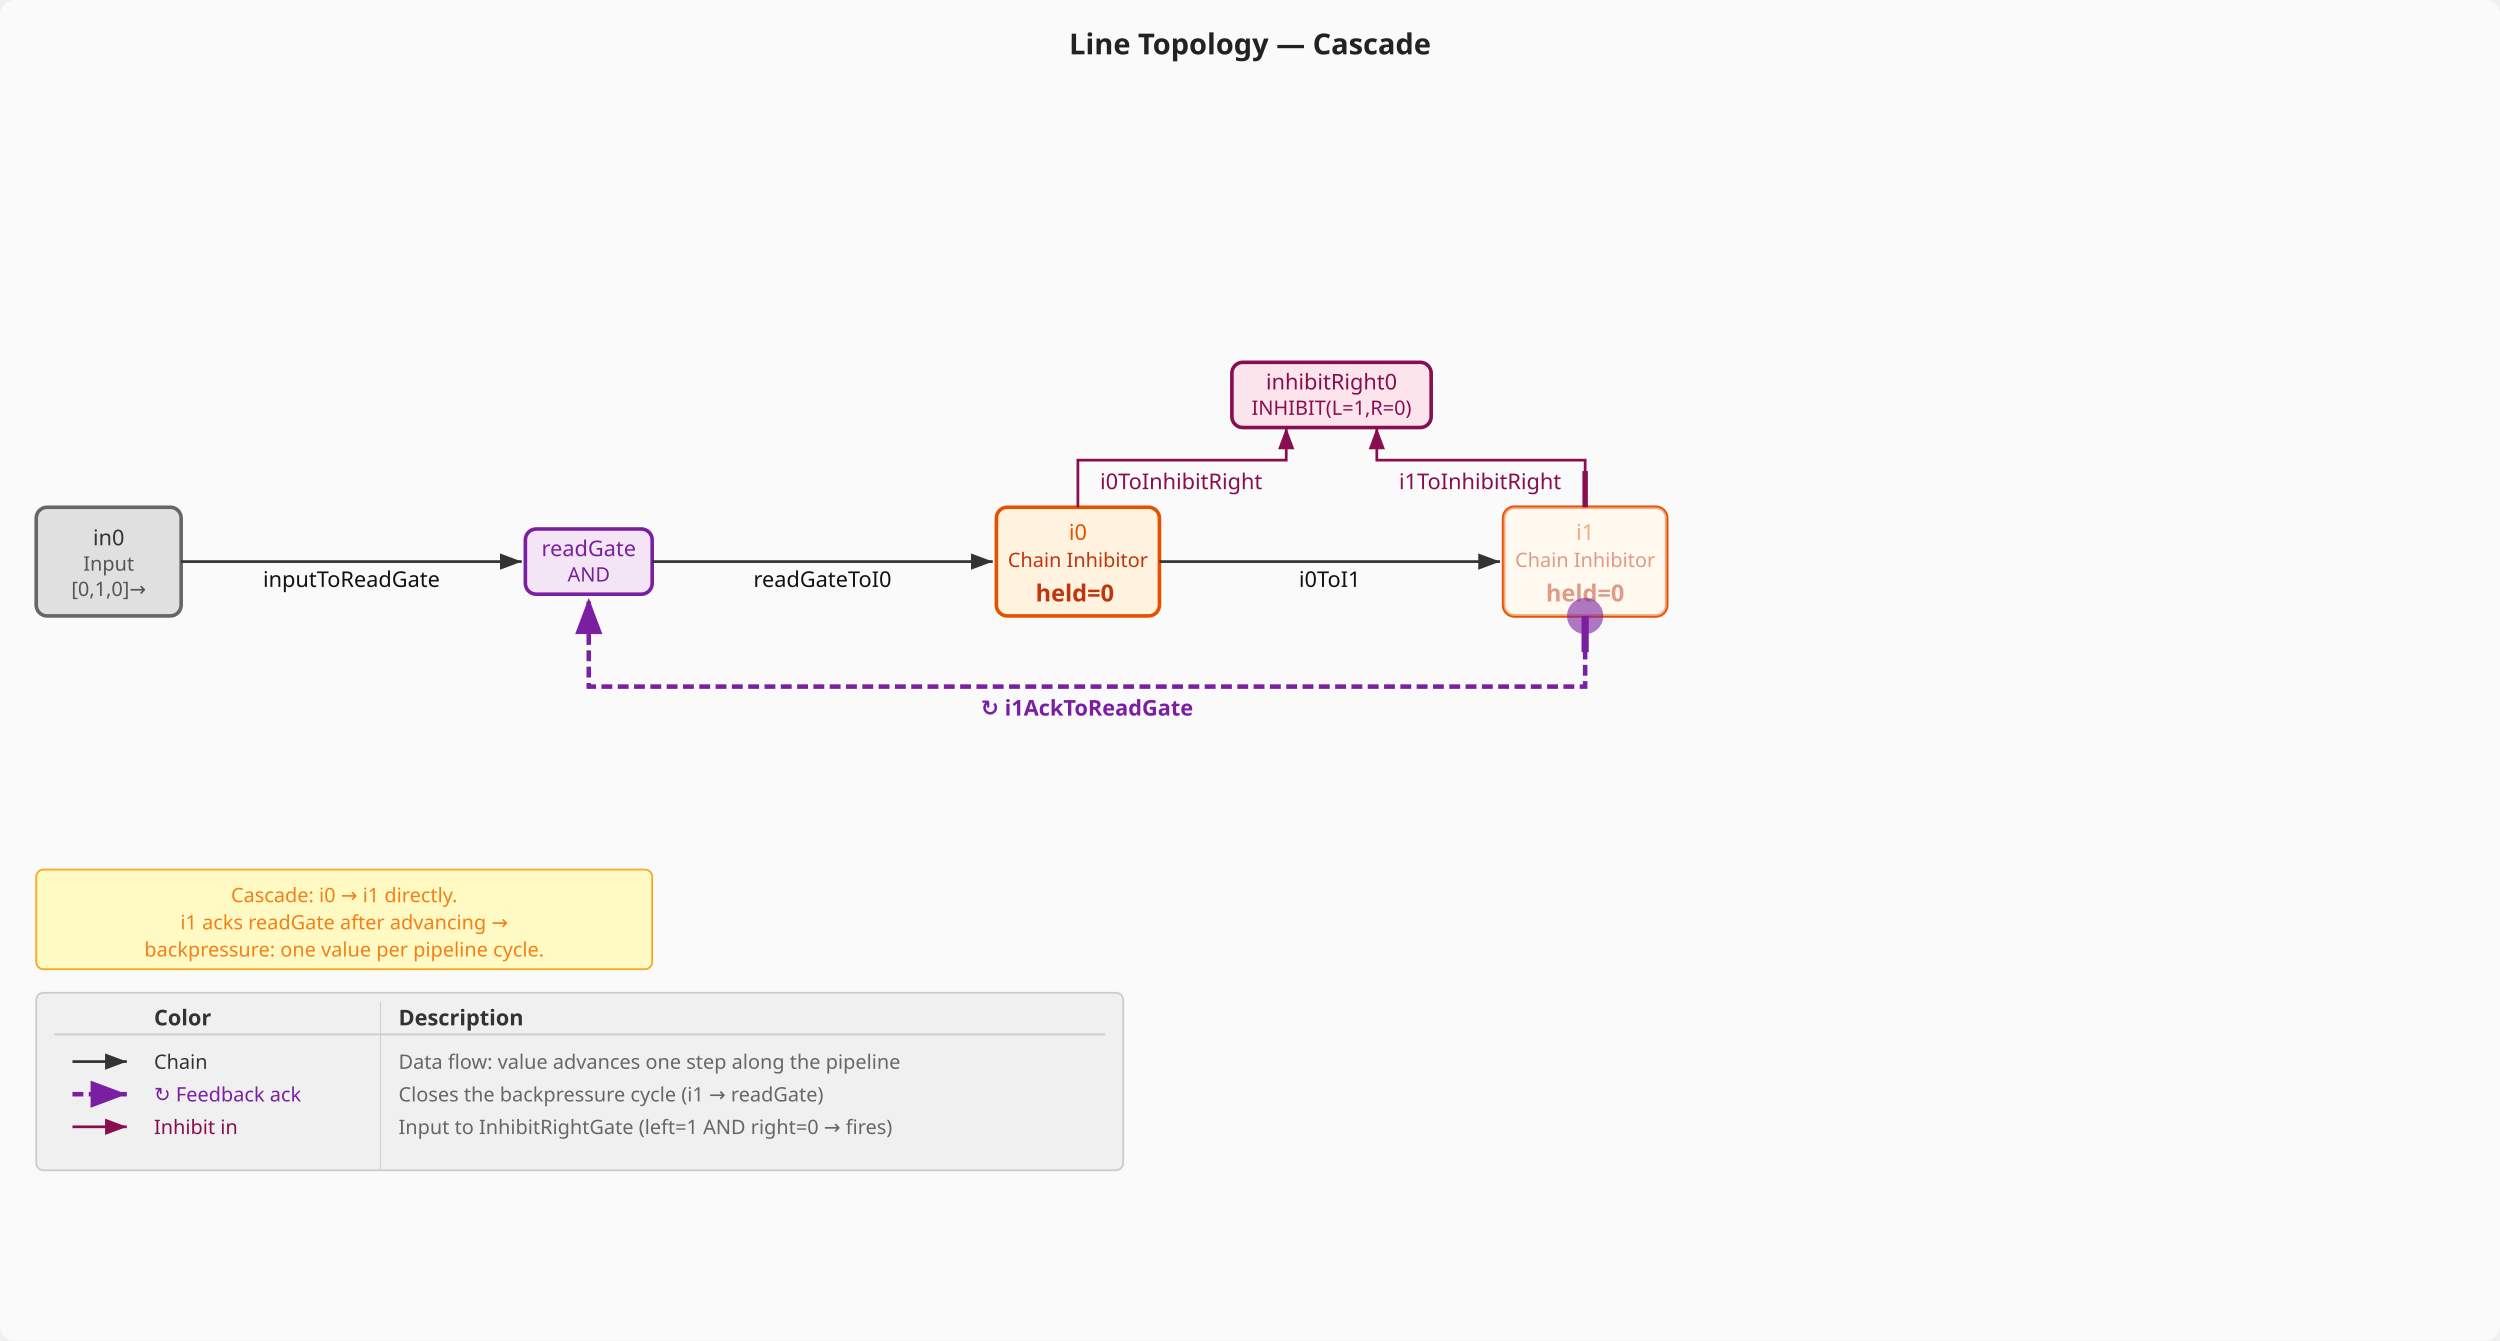
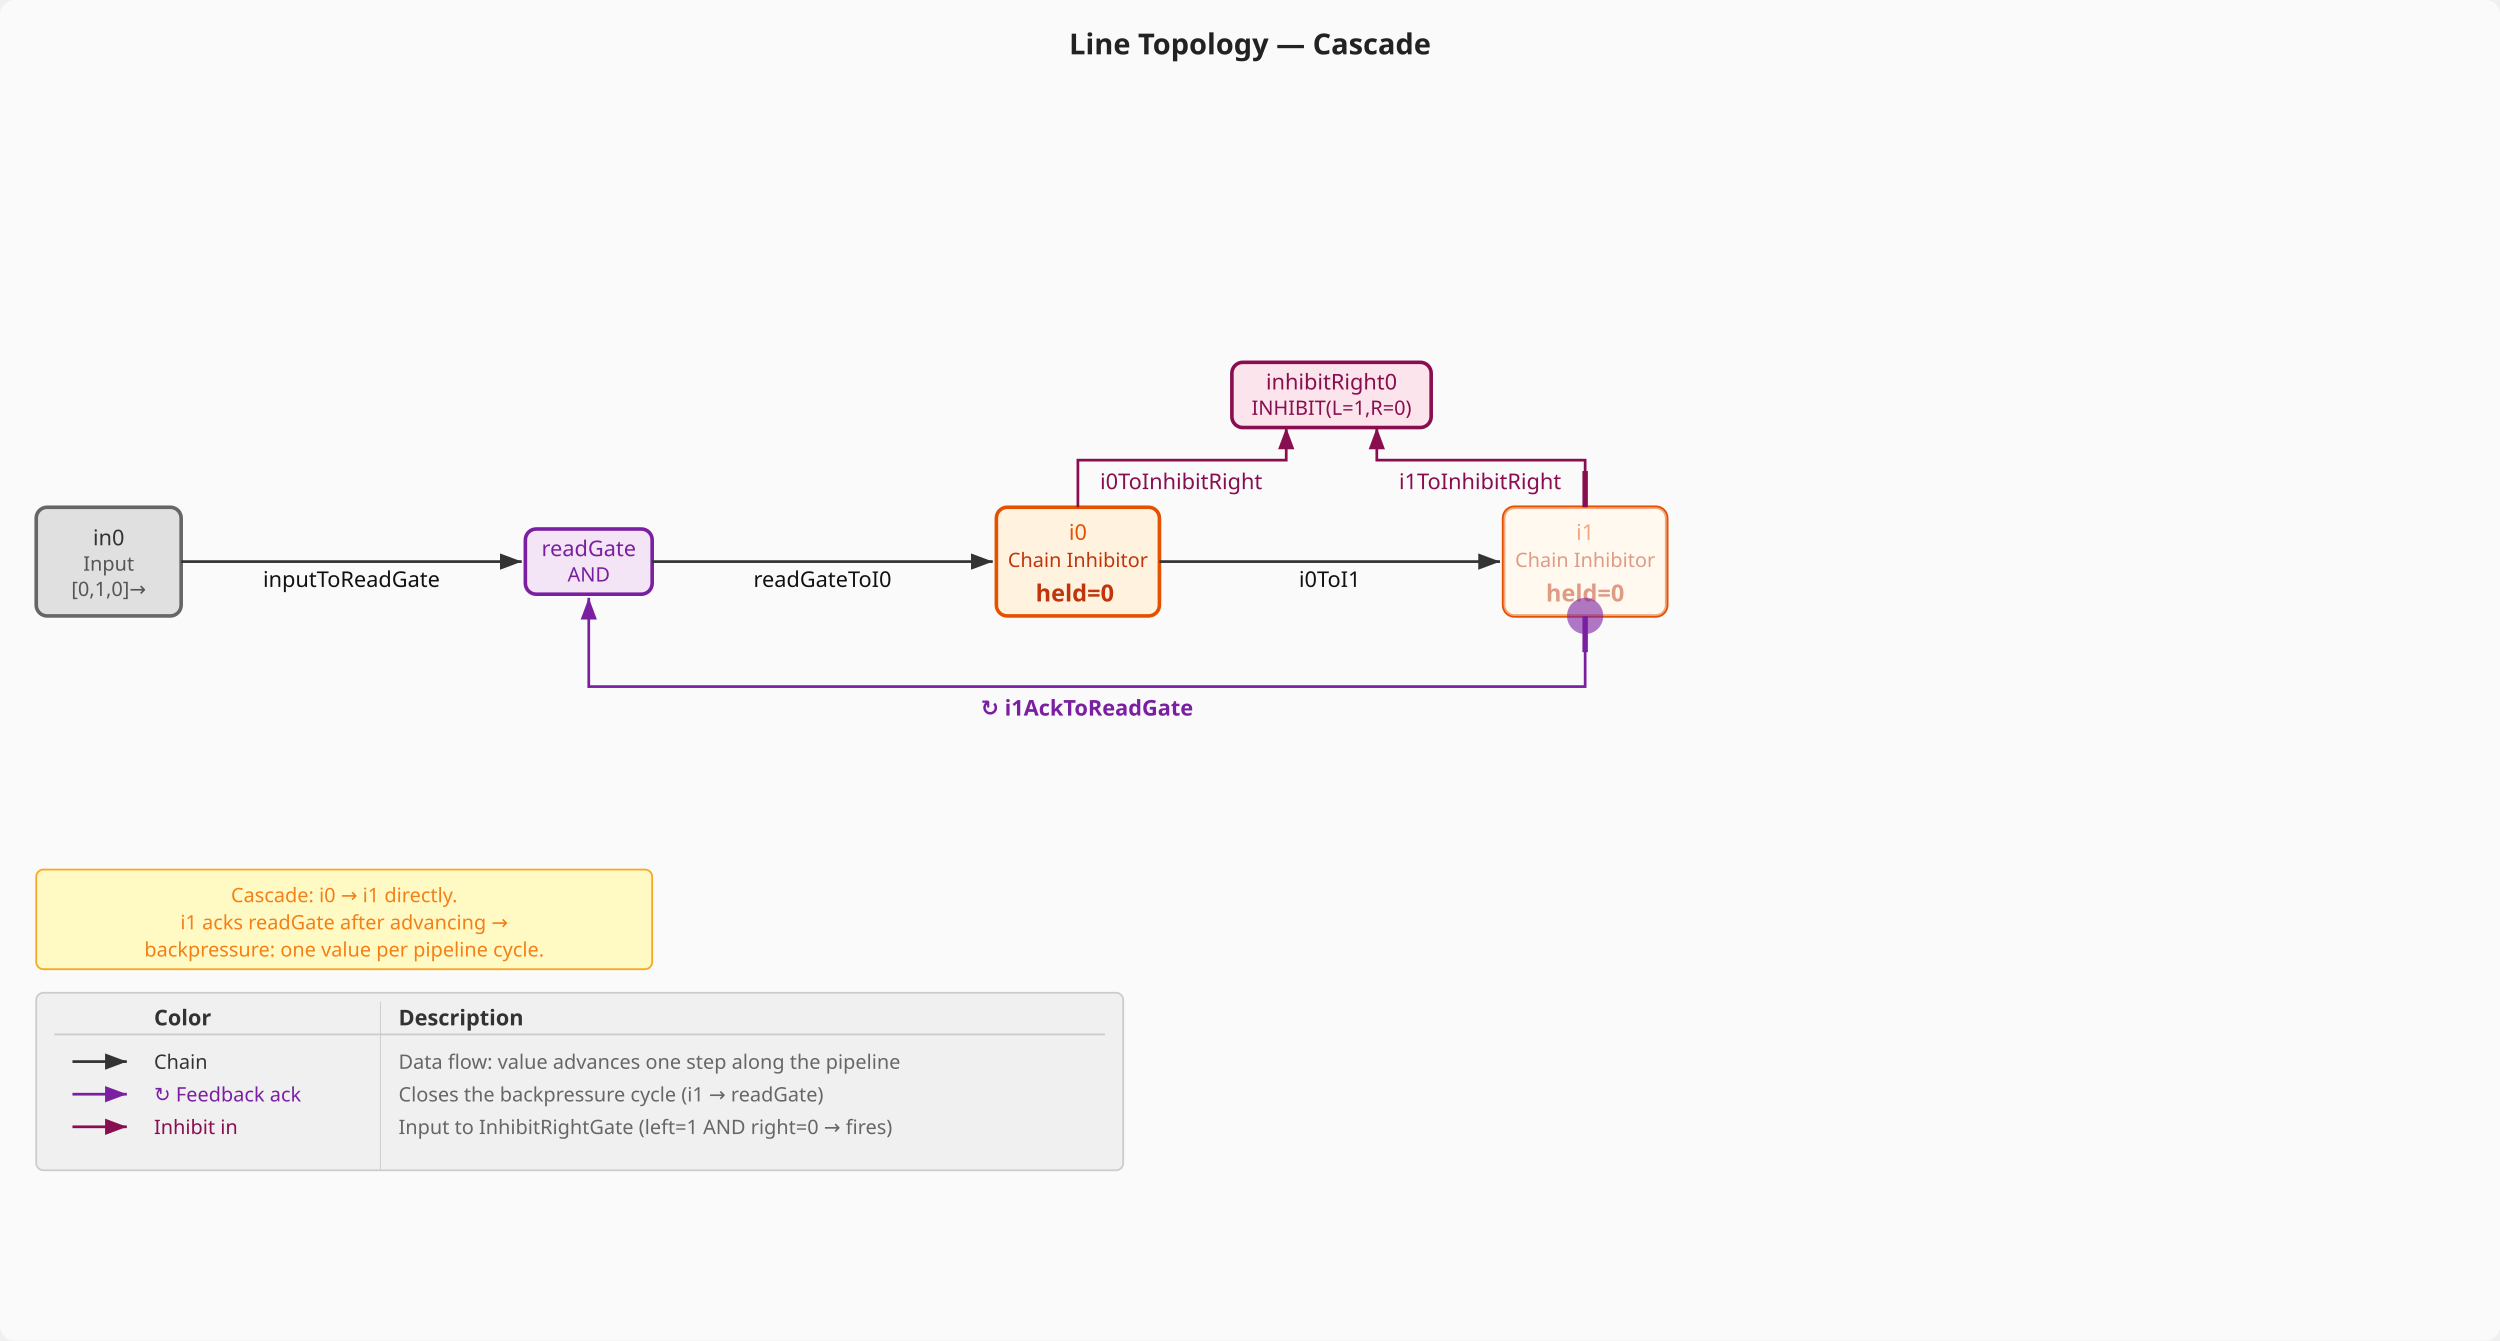
<svg xmlns="http://www.w3.org/2000/svg" viewBox="0 0 1380 740" font-weight="400" font-family="ui-sans-serif, system-ui, sans-serif">
  <style>
    svg { font-family: ui-sans-serif, system-ui, sans-serif; font-size: 12px; font-weight: 400; }

    /* ── Background ─────────────────────────────────────────── */
    .diagram-bg { fill: #fafafa; }

    /* ── Node shapes ─────────────────────────────────────────── */
    .shape-input       { fill: #e0e0e0; stroke: #666;    stroke-width: 2; }
    .shape-inhibitor   { fill: #fff3e0; stroke: #e65100; stroke-width: 2; }
    .shape-and-gate    { fill: #f3e5f5; stroke: #7b1fa2; stroke-width: 2; }
    .shape-inhibit-right { fill: #fce4ec; stroke: #880e4f; stroke-width: 2; }

    /* ── Node text ───────────────────────────────────────────── */
    .node-title    { text-anchor: middle; font-weight: normal; font-size: 12px; }
    .node-sublabel { text-anchor: middle; font-weight: normal; font-size: 11px; }
    .node-type     { text-anchor: middle; font-weight: normal; font-size: 11px; }

    .text-input         { fill: #333; }
    .text-sublabel      { fill: #555; }
    .text-inhibitor     { fill: #e65100; }
    .text-inhibitor-sub { fill: #bf360c; }
    .text-and-gate      { fill: #7b1fa2; }
    .text-inhibit-right { fill: #880e4f; }

    /* ── Edge lines ──────────────────────────────────────────── */
    .chain        { stroke: #333;    stroke-width: 1.5px; fill: none; marker-end: url(#arrow); }
-     .feedback-ack { stroke: #7b1fa2; stroke-width: 2.5px; fill: none; stroke-dasharray: 6 3; marker-end: url(#arrow-magenta); }
+     .feedback-ack { stroke: #7b1fa2; stroke-width: 1.5px; fill: none; marker-end: url(#arrow-magenta); }
    .inhibit-in   { stroke: #880e4f; stroke-width: 1.5px; fill: none; marker-end: url(#arrow-pink); }

    /* ── Edge labels ─────────────────────────────────────────── */
    .edge-label  { font-size: 12px; text-anchor: middle; }
    .value-label { font-size: 12px; text-anchor: middle; }

    /* ── Annotation / legend ─────────────────────────────────── */
    .behavior-note-bg  { fill: #fff9c4; stroke: #f9a825; }
    .behavior-note-text { fill: #f57f17; text-anchor: middle; }
    .legend-bg         { fill: #f0f0f0; stroke: #ccc; }
    .legend-heading    { font-weight: bold; font-size: 12px; fill: #333; }
    .legend-name       { font-size: 11px; }
    .legend-desc       { font-size: 11px; fill: #666; }
    .legend-divider    { stroke: #ccc; }
    .title-text        { font-size: 16px; font-weight: bold; fill: #222; text-anchor: middle; }
  </style>
  <defs>
    <marker id="arrow" markerWidth="8" markerHeight="6" refX="8" refY="3" orient="auto">
      <path d="M0,0 L8,3 L0,6" fill="#333" />
    </marker>
    <marker id="arrow-magenta" markerWidth="8" markerHeight="6" refX="8" refY="3" orient="auto">
      <path d="M0,0 L8,3 L0,6" fill="#7b1fa2" />
    </marker>
    <marker id="arrow-pink" markerWidth="8" markerHeight="6" refX="8" refY="3" orient="auto">
      <path d="M0,0 L8,3 L0,6" fill="#880e4f" />
    </marker>
  </defs>
  <rect width="1380" height="740" rx="8" class="diagram-bg" />
  <text x="690" y="30" class="title-text">Line Topology — Cascade</text>
  <g id="node-in0" data-role="input">
    <rect x="20" y="280" width="80" height="60" rx="6" class="shape-input" />
    <text x="60" y="301" font-weight="100" class="node-title text-input">in0</text>
    <text x="60" y="315" font-weight="100" class="node-sublabel text-sublabel">Input</text>
    <text x="60" y="329" font-weight="100" class="node-type text-sublabel">[0,1,0]→</text>
  </g>
  <g id="node-i0" data-role="inhibitor" data-index="0">
    <rect x="550" y="280" width="90" height="60" rx="6" class="shape-inhibitor" />
    <text x="595" y="298" font-weight="100" class="node-title text-inhibitor">i0</text>
    <text x="595" y="313" font-weight="100" class="node-sublabel text-inhibitor-sub">Chain Inhibitor</text>
    <text x="595" y="332" font-weight="600" font-size="13" fill="#bf360c" stroke="none" text-anchor="middle">held=0
      <animate attributeName="opacity" values="1;0;1" keyTimes="0;0.620;0.954" calcMode="discrete" dur="50.706s" repeatCount="indefinite" />
    </text>
    <text x="595" y="332" font-weight="600" font-size="13" fill="#bf360c" stroke="none" text-anchor="middle" opacity="0">held=1
      <animate attributeName="opacity" values="0;1;0" keyTimes="0;0.620;0.954" calcMode="discrete" dur="50.706s" repeatCount="indefinite" />
    </text>
  </g>
  <g id="node-i1" data-role="inhibitor" data-index="1">
    <rect x="830" y="280" width="90" height="60" rx="6" class="shape-inhibitor" />
    <text x="875" y="298" font-weight="100" class="node-title text-inhibitor">i1</text>
    <text x="875" y="313" font-weight="100" class="node-sublabel text-inhibitor-sub">Chain Inhibitor</text>
    <text x="875" y="332" font-weight="600" font-size="13" fill="#bf360c" stroke="none" text-anchor="middle">held=0</text>
  </g>
  <g id="node-inhibitRight0" data-role="inhibit-right-gate">
    <rect x="680" y="200" width="110" height="36" rx="6" class="shape-inhibit-right" />
    <text x="735" y="215" font-weight="100" class="node-title text-inhibit-right">inhibitRight0</text>
    <text x="735" y="229" font-weight="100" class="node-type text-inhibit-right">INHIBIT(L=1,R=0)</text>
  </g>
  <g id="node-readGate" data-role="and-gate">
    <rect x="290" y="292" width="70" height="36" rx="6" class="shape-and-gate" />
    <text x="325" y="307" font-weight="100" class="node-title text-and-gate">readGate</text>
    <text x="325" y="321" font-weight="100" class="node-type text-and-gate">AND</text>
  </g>
  <g id="edge-readGateToI0" data-role="edge" class="chain">
    <line x1="360" y1="310" x2="548" y2="310" />
    <text x="454" y="324" font-weight="300" fill="#111" stroke="none" class="edge-label">readGateToI0</text>
  </g>
  <g id="edge-i0ToI1" data-role="edge" class="chain">
    <line x1="640" y1="310" x2="828" y2="310" />
    <text x="734" y="324" font-weight="300" fill="#111" stroke="none" class="edge-label">i0ToI1</text>
  </g>
  <g id="edge-inputToReadGate" data-role="edge" class="chain">
    <line x1="100" y1="310" x2="288" y2="310" />
    <text x="194" y="324" font-weight="300" fill="#111" stroke="none" class="edge-label" text-anchor="middle">inputToReadGate</text>
  </g>
  <g id="edge-i1AckToReadGate" data-role="edge" class="feedback-ack">
    <path d="M875,340 L875,379 L325,379 L325,330" />
    <text x="600" y="395" font-weight="600" fill="#7b1fa2" stroke="none" class="edge-label">↻ i1AckToReadGate</text>
  </g>
  <g id="edge-i0ToInhibitRight" data-role="edge" class="inhibit-in">
    <path d="M595,280 L595,254 L710,254 L710,236" />
    <text x="652" y="270" font-weight="300" fill="#880e4f" stroke="none" class="edge-label">i0ToInhibitRight</text>
  </g>
  <g id="edge-i1ToInhibitRight" data-role="edge" class="inhibit-in">
    <path d="M875,280 L875,254 L760,254 L760,236" />
    <text x="817" y="270" font-weight="300" fill="#880e4f" stroke="none" class="edge-label">i1ToInhibitRight</text>
  </g>
  <g id="annotation-backpressure" data-role="annotation">
    <rect x="20" y="480" width="340" height="55" rx="4" class="behavior-note-bg" />
    <text x="190" y="498" font-size="11" class="behavior-note-text">Cascade: i0 → i1 directly.</text>
    <text x="190" y="513" font-size="11" class="behavior-note-text">i1 acks readGate after advancing →</text>
    <text x="190" y="528" font-size="11" class="behavior-note-text">backpressure: one value per pipeline cycle.</text>
  </g>
  <g id="legend" data-role="legend">
    <rect x="20" y="548" width="600" height="98" rx="4" class="legend-bg" />
    <text x="85" y="566" text-anchor="start" class="legend-heading">Color</text>
    <text x="220" y="566" text-anchor="start" class="legend-heading">Description</text>
    <line x1="30" y1="571" x2="610" y2="571" class="legend-divider" stroke-width="1" />
    <line x1="210" y1="553" x2="210" y2="646" class="legend-divider" stroke-width="0.5" />
    <g class="chain">
      <line x1="40" y1="586" x2="70" y2="586" />
    </g>
    <text x="85" y="590" text-anchor="start" class="legend-name" fill="#333">Chain</text>
    <text x="220" y="590" text-anchor="start" class="legend-desc">Data flow: value advances one step along the pipeline</text>
    <g class="feedback-ack">
      <line x1="40" y1="604" x2="70" y2="604" />
    </g>
    <text x="85" y="608" text-anchor="start" class="legend-name" fill="#7b1fa2">↻ Feedback ack</text>
    <text x="220" y="608" text-anchor="start" class="legend-desc">Closes the backpressure cycle (i1 → readGate)</text>
    <g class="inhibit-in">
      <line x1="40" y1="622" x2="70" y2="622" />
    </g>
    <text x="85" y="626" text-anchor="start" class="legend-name" fill="#880e4f">Inhibit in</text>
    <text x="220" y="626" text-anchor="start" class="legend-desc">Input to InhibitRightGate (left=1 AND right=0 → fires)</text>
  </g>
  <rect x="830" y="280" width="90" height="60" rx="6" fill="white" stroke="none" opacity="0.5" pointer-events="none">
    <animate attributeName="opacity" values="0.5;0;0;0.5;0" keyTimes="0;0.080;0.983;0.988;1" dur="16.902s" repeatCount="indefinite" />
  </rect>
  <rect x="690" y="200" width="90" height="36" rx="6" fill="white" stroke="none" opacity="0" pointer-events="none">
    <animate attributeName="opacity" values="0;0;0.5;0;0" keyTimes="0;0.974;0.979;0.989;1" dur="16.902s" repeatCount="indefinite" />
  </rect>
  <rect x="20" y="280" width="80" height="60" rx="6" fill="white" stroke="none" opacity="0" pointer-events="none">
    <animate attributeName="opacity" values="0;0;0.5;0;0" keyTimes="0;0.263;0.265;0.315;1" dur="16.902s" repeatCount="indefinite" />
  </rect>
  <rect x="290" y="292" width="70" height="36" rx="6" fill="white" stroke="none" opacity="0" pointer-events="none">
    <animate attributeName="opacity" values="0;0;0.5;0;0" keyTimes="0;0.716;0.722;0.774;1" dur="16.902s" repeatCount="indefinite" />
  </rect>
  <rect x="550" y="280" width="90" height="60" rx="6" fill="white" stroke="none" opacity="0" pointer-events="none">
    <animate attributeName="opacity" values="0;0;0.5;0;0" keyTimes="0;0.856;0.861;0.913;1" dur="16.902s" repeatCount="indefinite" />
  </rect>
-   <path d="M875,340 L875,379 L325,379 L325,330" stroke="#7b1fa2" stroke-width="4" fill="none" stroke-dasharray="20,9999" stroke-dashoffset="0" opacity="1" pointer-events="none">
+   <path d="M875,340 L875,379 L325,379 L325,330" stroke="#7b1fa2" stroke-width="3" fill="none" stroke-dasharray="20,9999" stroke-dashoffset="0" opacity="1" pointer-events="none">
    <animate attributeName="stroke-dashoffset" values="0;-638;-638" keyTimes="0;0.529;1" dur="16.902s" repeatCount="indefinite" />
    <animate attributeName="opacity" values="1;1;0;0" keyTimes="0;0.529;0.532;1" dur="16.902s" repeatCount="indefinite" />
  </path>
  <circle cx="875" cy="340" r="10" fill="#7b1fa2" stroke="none" opacity="0.6" pointer-events="none">
    <animate attributeName="opacity" values="0.6;0;0" keyTimes="0;0.032;1" dur="16.902s" repeatCount="indefinite" />
  </circle>
  <path d="M875,280 L875,254 L760,254 L760,236" stroke="#880e4f" stroke-width="3" fill="none" stroke-dasharray="20,9999" stroke-dashoffset="0" opacity="1" pointer-events="none">
    <animate attributeName="stroke-dashoffset" values="0;-159;-159" keyTimes="0;0.119;1" dur="16.902s" repeatCount="indefinite" />
    <animate attributeName="opacity" values="1;1;0;0" keyTimes="0;0.119;0.124;1" dur="16.902s" repeatCount="indefinite" />
  </path>
  <path d="M100,310 L288,310" stroke="#333" stroke-width="3" fill="none" stroke-dasharray="20,9999" stroke-dashoffset="0" opacity="0" pointer-events="none">
    <animate attributeName="stroke-dashoffset" values="0;0;-188;-188" keyTimes="0;0.265;0.405;1" dur="16.902s" repeatCount="indefinite" />
    <animate attributeName="opacity" values="0;0;1;1;0;0" keyTimes="0;0.263;0.265;0.405;0.410;1" dur="16.902s" repeatCount="indefinite" />
  </path>
  <path d="M360,310 L548,310" stroke="#333" stroke-width="3" fill="none" stroke-dasharray="20,9999" stroke-dashoffset="0" opacity="0" pointer-events="none">
    <animate attributeName="stroke-dashoffset" values="0;0;-188;-188" keyTimes="0;0.722;0.861;1" dur="16.902s" repeatCount="indefinite" />
    <animate attributeName="opacity" values="0;0;1;1;0;0" keyTimes="0;0.716;0.722;0.861;0.866;1" dur="16.902s" repeatCount="indefinite" />
  </path>
  <path d="M595,280 L595,254 L710,254 L710,236" stroke="#880e4f" stroke-width="3" fill="none" stroke-dasharray="20,9999" stroke-dashoffset="0" opacity="0" pointer-events="none">
    <animate attributeName="stroke-dashoffset" values="0;0;-159;-159" keyTimes="0;0.861;0.979;1" dur="16.902s" repeatCount="indefinite" />
    <animate attributeName="opacity" values="0;0;1;1;0;0" keyTimes="0;0.856;0.861;0.979;0.984;1" dur="16.902s" repeatCount="indefinite" />
  </path>
  <path d="M640,310 L828,310" stroke="#333" stroke-width="3" fill="none" stroke-dasharray="20,9999" stroke-dashoffset="0" opacity="0" pointer-events="none">
    <animate attributeName="stroke-dashoffset" values="0;0;-188;-188" keyTimes="0;0.861;1;1" dur="16.902s" repeatCount="indefinite" />
    <animate attributeName="opacity" values="0;0;1;1;0" keyTimes="0;0.856;0.861;0.999;1" dur="16.902s" repeatCount="indefinite" />
  </path>
  <g opacity="1" pointer-events="none">
    <animateMotion path="M875,270 L875,244 L760,244 L760,226" keyTimes="0;0.040;1" keyPoints="0;1;1" dur="50.706s" repeatCount="indefinite" calcMode="linear" />
    <animate attributeName="opacity" values="1;1;0;0" keyTimes="0;0.040;0.045;1" dur="50.706s" repeatCount="indefinite" />
    <rect x="-8" y="-15" width="16" height="14" rx="3" fill="#fce4ec" stroke="#880e4f" stroke-width="1" />
    <text x="0" y="-4" text-anchor="middle" font-size="11" font-weight="600" fill="#880e4f" stroke="none">0</text>
  </g>
  <g opacity="0" pointer-events="none">
    <animateMotion path="M875,270 L875,244 L760,244 L760,226" keyTimes="0;0.333;0.373;1" keyPoints="0;0;1;1" dur="50.706s" repeatCount="indefinite" calcMode="linear" />
    <animate attributeName="opacity" values="0;0;1;1;0;0" keyTimes="0;0.331;0.333;0.373;0.378;1" dur="50.706s" repeatCount="indefinite" />
    <rect x="-8" y="-15" width="16" height="14" rx="3" fill="#fce4ec" stroke="#880e4f" stroke-width="1" />
    <text x="0" y="-4" text-anchor="middle" font-size="11" font-weight="600" fill="#880e4f" stroke="none">0</text>
  </g>
  <g opacity="0" pointer-events="none">
    <animateMotion path="M875,270 L875,244 L760,244 L760,226" keyTimes="0;0.667;0.706;1" keyPoints="0;0;1;1" dur="50.706s" repeatCount="indefinite" calcMode="linear" />
    <animate attributeName="opacity" values="0;0;1;1;0;0" keyTimes="0;0.665;0.667;0.706;0.711;1" dur="50.706s" repeatCount="indefinite" />
    <rect x="-8" y="-15" width="16" height="14" rx="3" fill="#fce4ec" stroke="#880e4f" stroke-width="1" />
    <text x="0" y="-4" text-anchor="middle" font-size="11" font-weight="600" fill="#880e4f" stroke="none">0</text>
  </g>
  <g opacity="0" pointer-events="none">
    <animateMotion path="M100,300 L288,300" keyTimes="0;0.088;0.135;1" keyPoints="0;0;1;1" dur="50.706s" repeatCount="indefinite" calcMode="linear" />
    <animate attributeName="opacity" values="0;0;1;1;0;0" keyTimes="0;0.086;0.088;0.135;0.140;1" dur="50.706s" repeatCount="indefinite" />
    <rect x="-8" y="-15" width="16" height="14" rx="3" fill="#eee" stroke="#333" stroke-width="1" />
    <text x="0" y="-4" text-anchor="middle" font-size="11" font-weight="600" fill="#333" stroke="none">0</text>
  </g>
  <g opacity="0" pointer-events="none">
    <animateMotion path="M100,300 L288,300" keyTimes="0;0.422;0.468;1" keyPoints="0;0;1;1" dur="50.706s" repeatCount="indefinite" calcMode="linear" />
    <animate attributeName="opacity" values="0;0;1;1;0;0" keyTimes="0;0.420;0.422;0.468;0.473;1" dur="50.706s" repeatCount="indefinite" />
    <rect x="-8" y="-15" width="16" height="14" rx="3" fill="#eee" stroke="#333" stroke-width="1" />
    <text x="0" y="-4" text-anchor="middle" font-size="11" font-weight="600" fill="#333" stroke="none">1</text>
  </g>
  <g opacity="0" pointer-events="none">
    <animateMotion path="M100,300 L288,300" keyTimes="0;0.755;0.802;1" keyPoints="0;0;1;1" dur="50.706s" repeatCount="indefinite" calcMode="linear" />
    <animate attributeName="opacity" values="0;0;1;1;0;0" keyTimes="0;0.753;0.755;0.802;0.807;1" dur="50.706s" repeatCount="indefinite" />
    <rect x="-8" y="-15" width="16" height="14" rx="3" fill="#eee" stroke="#333" stroke-width="1" />
    <text x="0" y="-4" text-anchor="middle" font-size="11" font-weight="600" fill="#333" stroke="none">0</text>
  </g>
  <g opacity="0" pointer-events="none">
    <animateMotion path="M360,300 L548,300" keyTimes="0;0.241;0.287;1" keyPoints="0;0;1;1" dur="50.706s" repeatCount="indefinite" calcMode="linear" />
    <animate attributeName="opacity" values="0;0;1;1;0;0" keyTimes="0;0.239;0.241;0.287;0.292;1" dur="50.706s" repeatCount="indefinite" />
    <rect x="-8" y="-15" width="16" height="14" rx="3" fill="#eee" stroke="#333" stroke-width="1" />
    <text x="0" y="-4" text-anchor="middle" font-size="11" font-weight="600" fill="#333" stroke="none">0</text>
  </g>
  <g opacity="0" pointer-events="none">
    <animateMotion path="M360,300 L548,300" keyTimes="0;0.574;0.620;1" keyPoints="0;0;1;1" dur="50.706s" repeatCount="indefinite" calcMode="linear" />
    <animate attributeName="opacity" values="0;0;1;1;0;0" keyTimes="0;0.572;0.574;0.620;0.625;1" dur="50.706s" repeatCount="indefinite" />
    <rect x="-8" y="-15" width="16" height="14" rx="3" fill="#eee" stroke="#333" stroke-width="1" />
    <text x="0" y="-4" text-anchor="middle" font-size="11" font-weight="600" fill="#333" stroke="none">1</text>
  </g>
  <g opacity="0" pointer-events="none">
    <animateMotion path="M360,300 L548,300" keyTimes="0;0.907;0.954;1" keyPoints="0;0;1;1" dur="50.706s" repeatCount="indefinite" calcMode="linear" />
    <animate attributeName="opacity" values="0;0;1;1;0;0" keyTimes="0;0.905;0.907;0.954;0.959;1" dur="50.706s" repeatCount="indefinite" />
    <rect x="-8" y="-15" width="16" height="14" rx="3" fill="#eee" stroke="#333" stroke-width="1" />
    <text x="0" y="-4" text-anchor="middle" font-size="11" font-weight="600" fill="#333" stroke="none">0</text>
  </g>
  <g opacity="0" pointer-events="none">
    <animateMotion path="M595,270 L595,244 L710,244 L710,226" keyTimes="0;0.287;0.326;1" keyPoints="0;0;1;1" dur="50.706s" repeatCount="indefinite" calcMode="linear" />
    <animate attributeName="opacity" values="0;0;1;1;0;0" keyTimes="0;0.285;0.287;0.326;0.331;1" dur="50.706s" repeatCount="indefinite" />
    <rect x="-8" y="-15" width="16" height="14" rx="3" fill="#fce4ec" stroke="#880e4f" stroke-width="1" />
    <text x="0" y="-4" text-anchor="middle" font-size="11" font-weight="600" fill="#880e4f" stroke="none">0</text>
  </g>
  <g opacity="0" pointer-events="none">
    <animateMotion path="M595,270 L595,244 L710,244 L710,226" keyTimes="0;0.620;0.660;1" keyPoints="0;0;1;1" dur="50.706s" repeatCount="indefinite" calcMode="linear" />
    <animate attributeName="opacity" values="0;0;1;1;0;0" keyTimes="0;0.618;0.620;0.660;0.665;1" dur="50.706s" repeatCount="indefinite" />
    <rect x="-8" y="-15" width="16" height="14" rx="3" fill="#fce4ec" stroke="#880e4f" stroke-width="1" />
    <text x="0" y="-4" text-anchor="middle" font-size="11" font-weight="600" fill="#880e4f" stroke="none">0</text>
  </g>
  <g opacity="0" pointer-events="none">
    <animateMotion path="M595,270 L595,244 L710,244 L710,226" keyTimes="0;0.954;0.993;1" keyPoints="0;0;1;1" dur="50.706s" repeatCount="indefinite" calcMode="linear" />
    <animate attributeName="opacity" values="0;0;1;1;0;0" keyTimes="0;0.952;0.954;0.993;0.998;1" dur="50.706s" repeatCount="indefinite" />
    <rect x="-8" y="-15" width="16" height="14" rx="3" fill="#fce4ec" stroke="#880e4f" stroke-width="1" />
    <text x="0" y="-4" text-anchor="middle" font-size="11" font-weight="600" fill="#880e4f" stroke="none">1</text>
  </g>
  <g opacity="0" pointer-events="none">
    <animateMotion path="M875,340 L875,379 L325,379 L325,330" keyTimes="0;0;0.176;1" keyPoints="0;0;1;1" dur="50.706s" repeatCount="indefinite" calcMode="linear" />
    <animate attributeName="opacity" values="1;1;0;0" keyTimes="0;0.176;0.181;1" dur="50.706s" repeatCount="indefinite" />
    <rect x="-8" y="-24" width="16" height="14" rx="3" fill="#f3e5f5" stroke="#7b1fa2" stroke-width="1" />
    <text x="0" y="-13" text-anchor="middle" font-size="11" font-weight="600" fill="#7b1fa2" stroke="none">1</text>
  </g>
  <g opacity="0" pointer-events="none">
    <animateMotion path="M875,340 L875,379 L325,379 L325,330" keyTimes="0;0.333;0.509;1" keyPoints="0;0;1;1" dur="50.706s" repeatCount="indefinite" calcMode="linear" />
    <animate attributeName="opacity" values="0;0;1;1;0;0" keyTimes="0;0.331;0.333;0.509;0.514;1" dur="50.706s" repeatCount="indefinite" />
    <rect x="-8" y="-24" width="16" height="14" rx="3" fill="#f3e5f5" stroke="#7b1fa2" stroke-width="1" />
    <text x="0" y="-13" text-anchor="middle" font-size="11" font-weight="600" fill="#7b1fa2" stroke="none">1</text>
  </g>
  <g opacity="0" pointer-events="none">
    <animateMotion path="M875,340 L875,379 L325,379 L325,330" keyTimes="0;0.667;0.843;1" keyPoints="0;0;1;1" dur="50.706s" repeatCount="indefinite" calcMode="linear" />
    <animate attributeName="opacity" values="0;0;1;1;0;0" keyTimes="0;0.665;0.667;0.843;0.848;1" dur="50.706s" repeatCount="indefinite" />
    <rect x="-8" y="-24" width="16" height="14" rx="3" fill="#f3e5f5" stroke="#7b1fa2" stroke-width="1" />
    <text x="0" y="-13" text-anchor="middle" font-size="11" font-weight="600" fill="#7b1fa2" stroke="none">1</text>
  </g>
  <g opacity="0" pointer-events="none">
    <animateMotion path="M640,300 L828,300" keyTimes="0;0.287;0.333;1" keyPoints="0;0;1;1" dur="50.706s" repeatCount="indefinite" calcMode="linear" />
    <animate attributeName="opacity" values="0;0;1;1;0;0" keyTimes="0;0.285;0.287;0.333;0.338;1" dur="50.706s" repeatCount="indefinite" />
    <rect x="-8" y="-15" width="16" height="14" rx="3" fill="#eee" stroke="#333" stroke-width="1" />
    <text x="0" y="-4" text-anchor="middle" font-size="11" font-weight="600" fill="#333" stroke="none">0</text>
  </g>
  <g opacity="0" pointer-events="none">
    <animateMotion path="M640,300 L828,300" keyTimes="0;0.620;0.667;1" keyPoints="0;0;1;1" dur="50.706s" repeatCount="indefinite" calcMode="linear" />
    <animate attributeName="opacity" values="0;0;1;1;0;0" keyTimes="0;0.618;0.620;0.667;0.672;1" dur="50.706s" repeatCount="indefinite" />
    <rect x="-8" y="-15" width="16" height="14" rx="3" fill="#eee" stroke="#333" stroke-width="1" />
    <text x="0" y="-4" text-anchor="middle" font-size="11" font-weight="600" fill="#333" stroke="none">0</text>
  </g>
  <g opacity="0" pointer-events="none">
    <animateMotion path="M640,300 L828,300" keyTimes="0;0.954;1" keyPoints="0;0;1" dur="50.706s" repeatCount="indefinite" calcMode="linear" />
    <animate attributeName="opacity" values="0;0;1;1;0" keyTimes="0;0.952;0.954;0.999;1" dur="50.706s" repeatCount="indefinite" />
    <rect x="-8" y="-15" width="16" height="14" rx="3" fill="#eee" stroke="#333" stroke-width="1" />
    <text x="0" y="-4" text-anchor="middle" font-size="11" font-weight="600" fill="#333" stroke="none">1</text>
  </g>
</svg>
